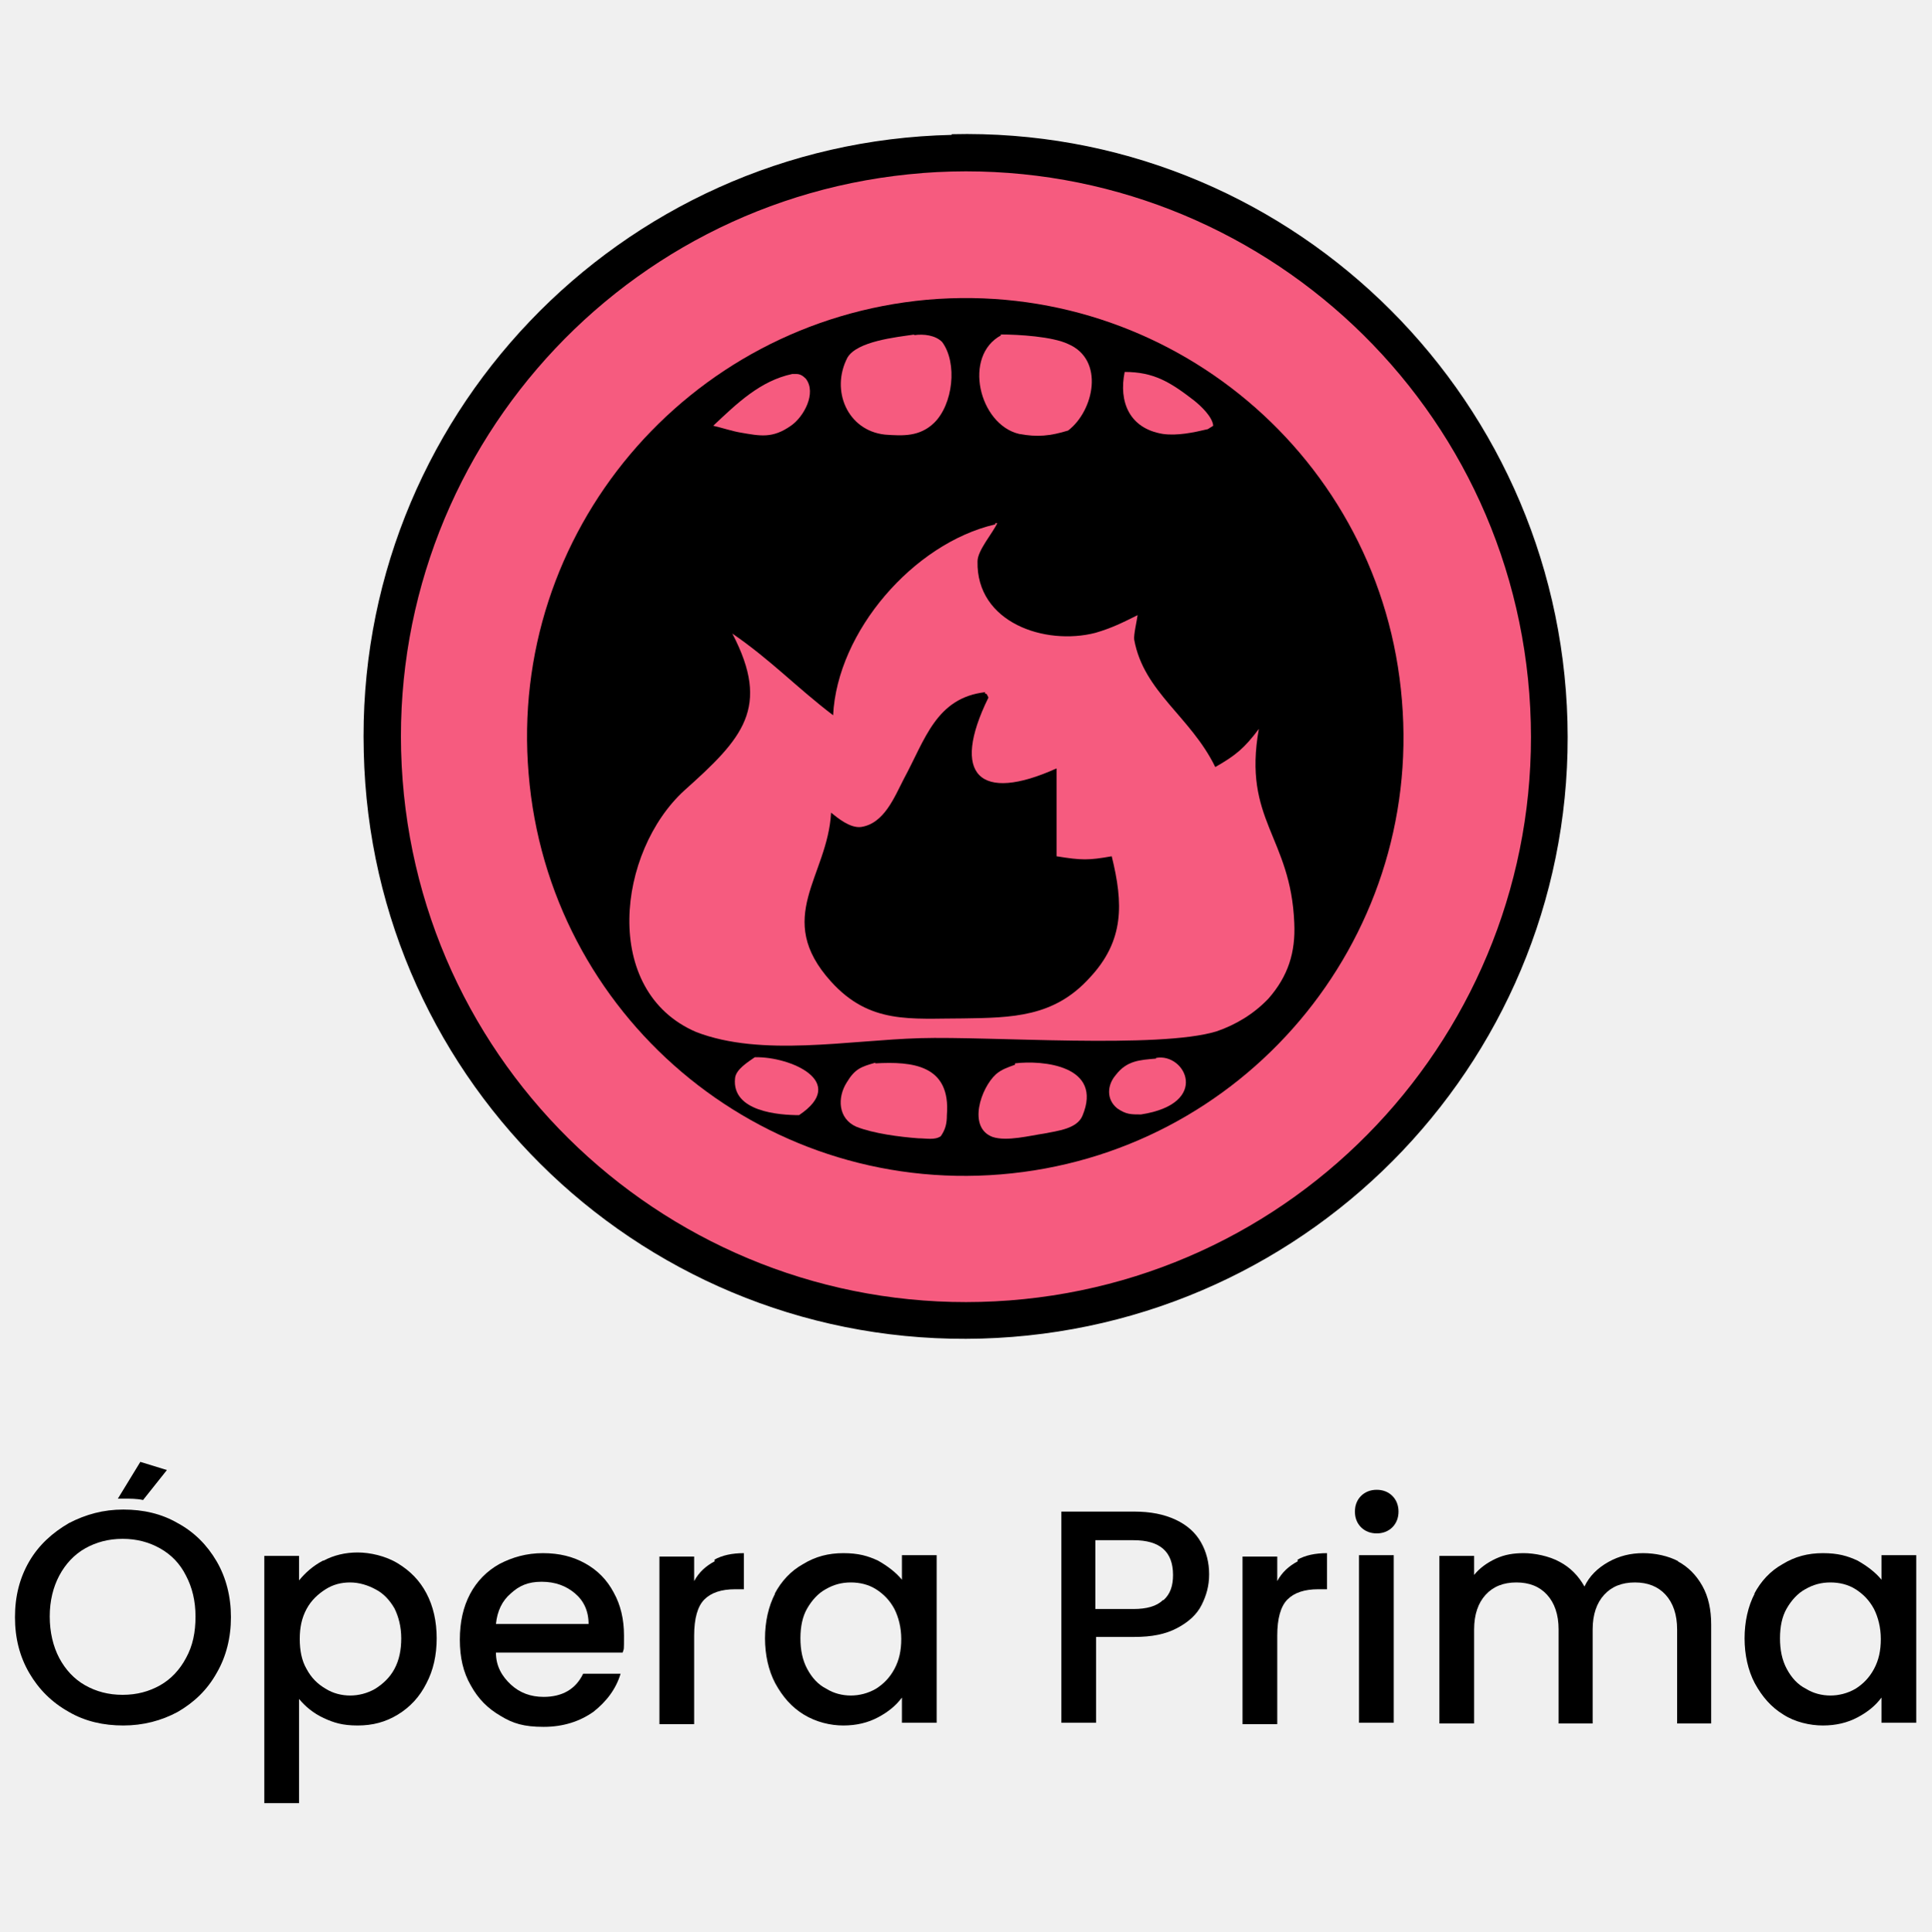
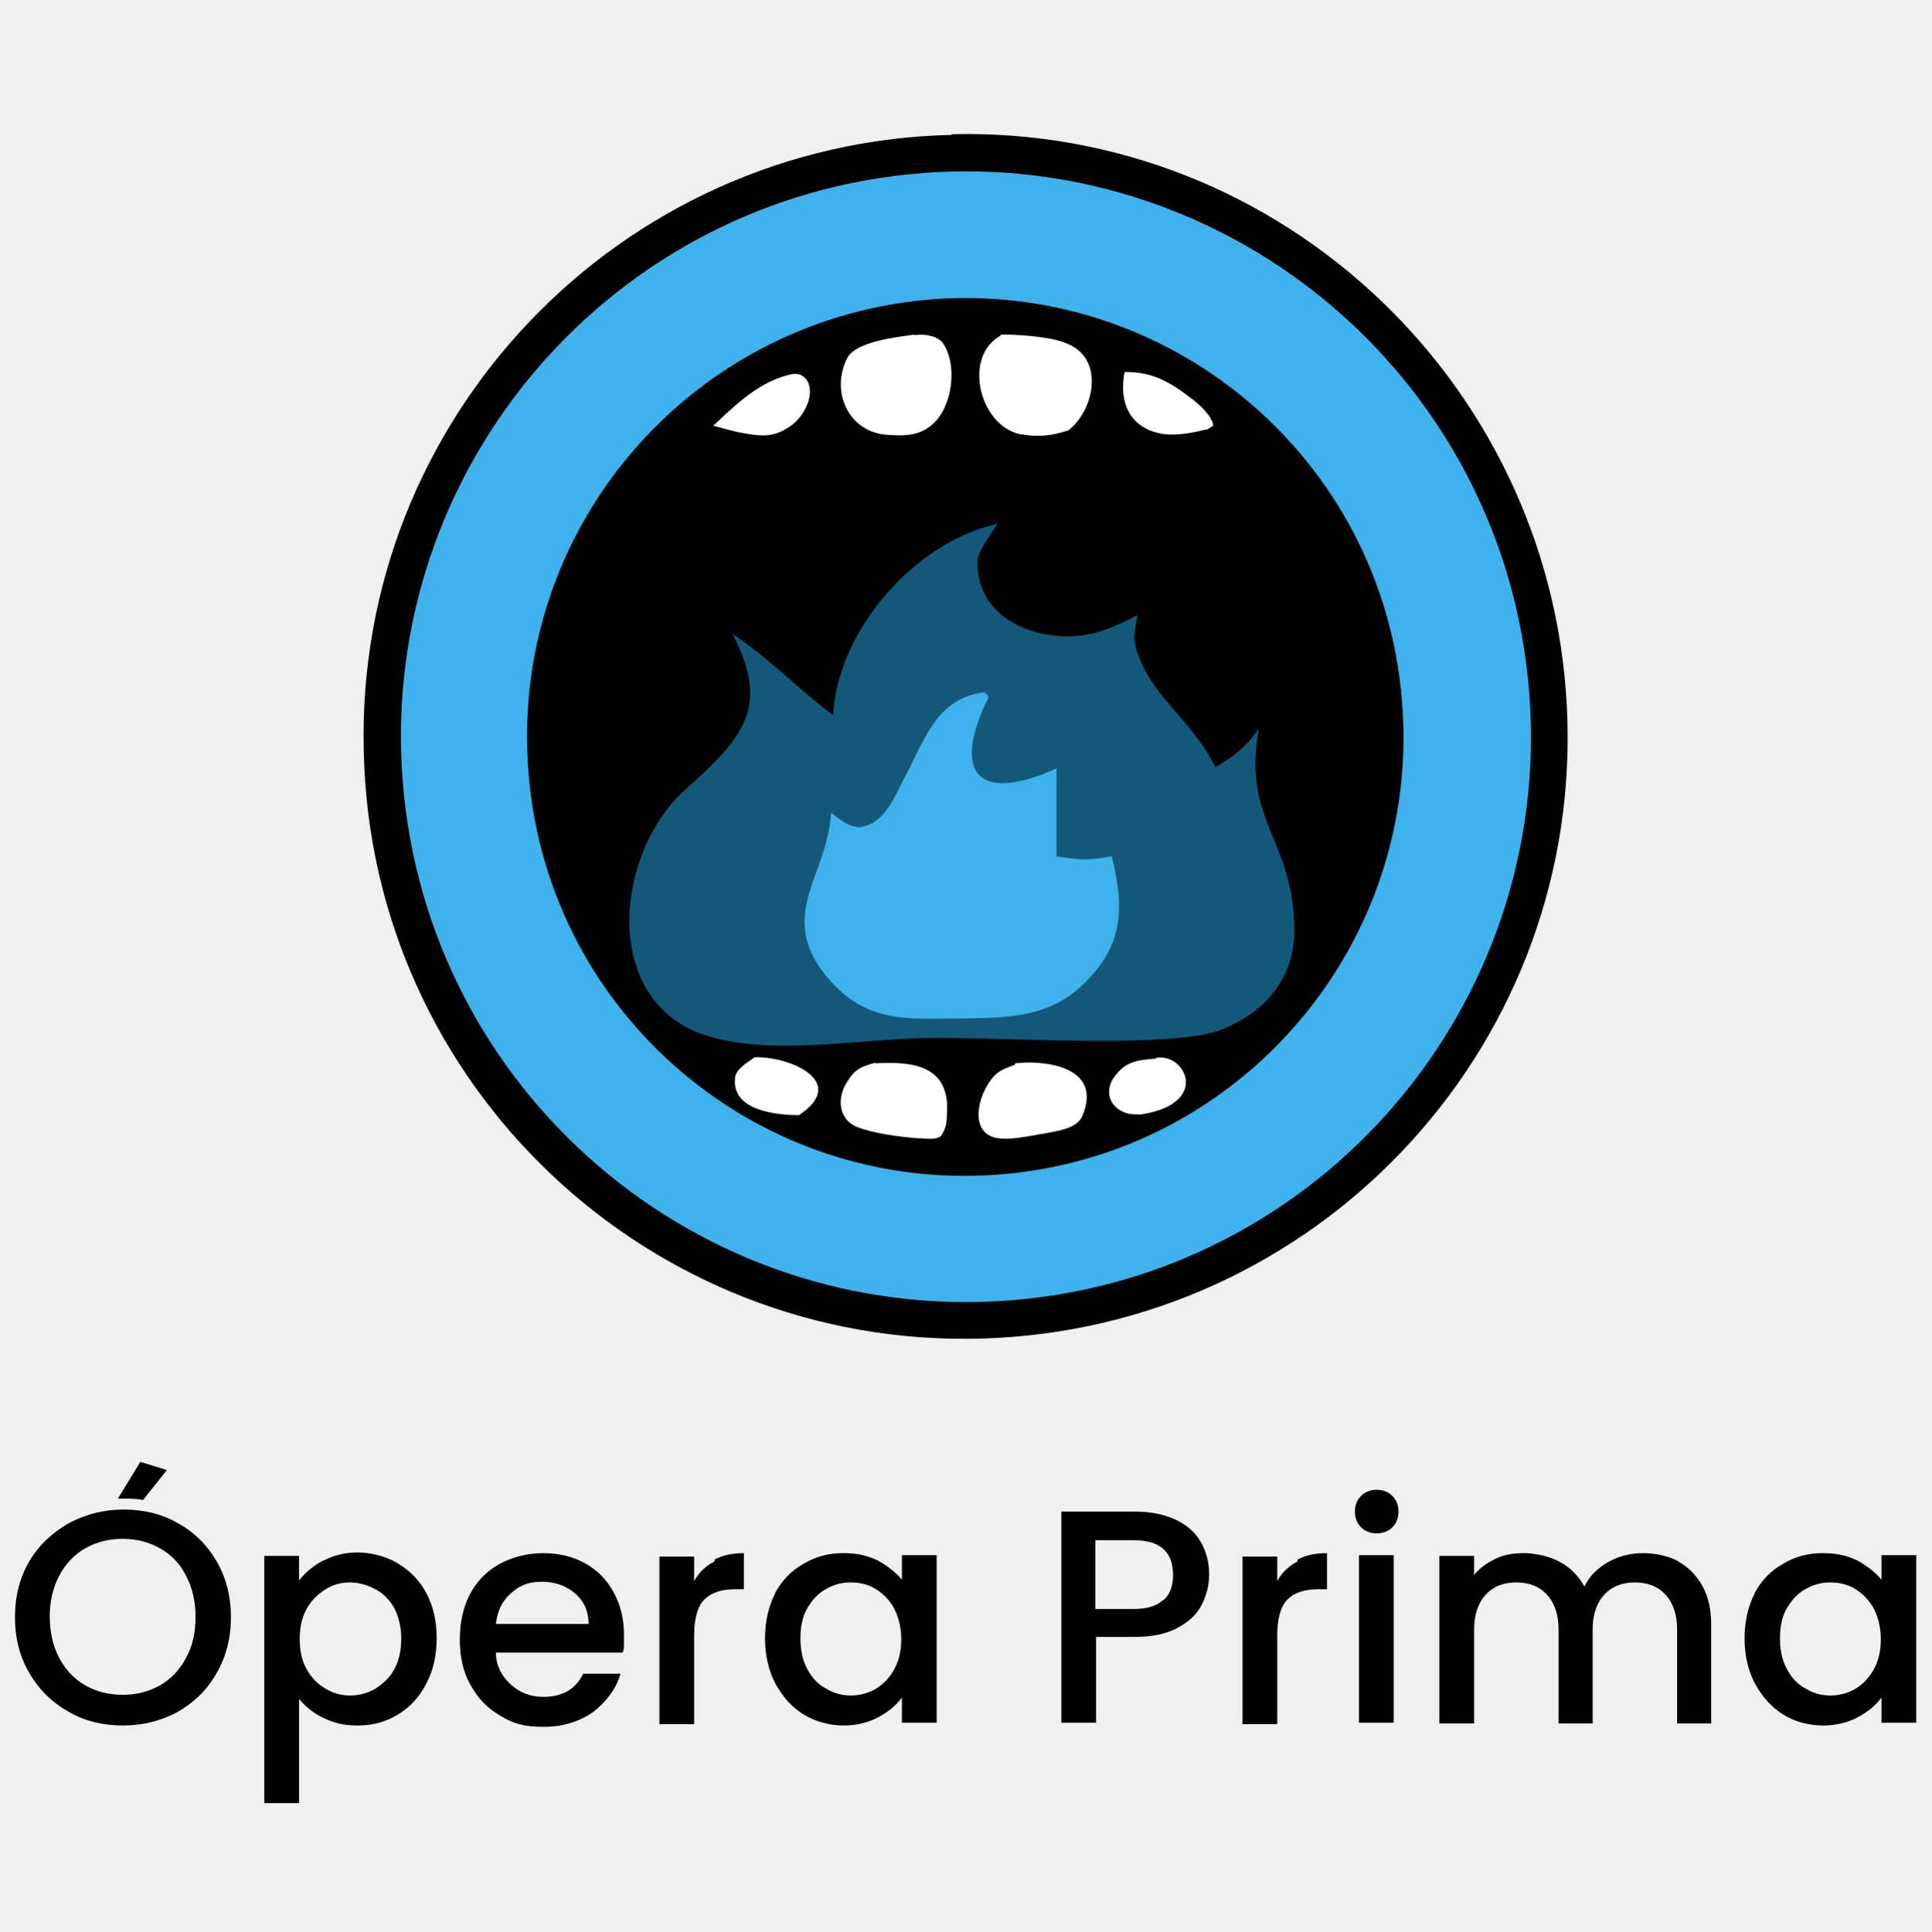
<svg xmlns="http://www.w3.org/2000/svg" id="Capa_1" version="1.1" viewBox="0 0 283.5 283.5">
  <defs>
    <style>
      .st0 {
-         fill: #f65b7f;
+         fill: #135879;
+       }
+ 
+       .st1 {
+         fill: #fff;
+       }
+ 
+       .st2 {
+         fill: #3fb2eb;
      }
    </style>
  </defs>
  <g>
    <path d="M31.8,229.2c-1.4-2.4-3.3-4.3-5.7-5.6-2.4-1.4-5.1-2-8-2s-5.5.7-8,2c-2.4,1.4-4.4,3.2-5.8,5.6-1.4,2.4-2.1,5.1-2.1,8.2s.7,5.8,2.1,8.2c1.4,2.4,3.3,4.3,5.8,5.7,2.4,1.4,5.1,2,8,2s5.6-.7,8-2c2.4-1.4,4.3-3.2,5.7-5.7,1.4-2.4,2.1-5.2,2.1-8.2s-.7-5.8-2.1-8.2ZM27.3,243.4c-.9,1.7-2.2,3.1-3.8,4-1.6.9-3.4,1.4-5.5,1.4s-3.9-.5-5.5-1.4-2.9-2.3-3.8-4c-.9-1.7-1.4-3.8-1.4-6.1s.5-4.3,1.4-6c.9-1.7,2.2-3.1,3.8-4s3.4-1.4,5.5-1.4,3.9.5,5.5,1.4,2.9,2.2,3.8,4c.9,1.7,1.4,3.7,1.4,6s-.4,4.3-1.4,6.1Z" />
    <path d="M47.5,229.1c1.5-.8,3.2-1.2,5-1.2s4.1.5,5.9,1.6c1.8,1.1,3.2,2.5,4.2,4.4s1.5,4.1,1.5,6.6-.5,4.7-1.5,6.6c-1,2-2.4,3.5-4.2,4.6s-3.7,1.6-5.9,1.6-3.5-.4-5-1.1-2.7-1.7-3.6-2.8v15.3h-5.1v-36.3h5.1v3.6c.9-1.1,2-2.1,3.5-2.9h0ZM57.9,236.1c-.7-1.2-1.6-2.2-2.8-2.8-1.1-.6-2.4-1-3.7-1s-2.5.3-3.6,1-2.1,1.6-2.8,2.9c-.7,1.3-1,2.7-1,4.4s.3,3.2,1,4.4c.7,1.3,1.6,2.2,2.8,2.9,1.1.7,2.4,1,3.6,1s2.5-.3,3.7-1c1.1-.7,2.1-1.6,2.8-2.9.7-1.3,1-2.8,1-4.5s-.4-3.2-1-4.4h0Z" />
    <path d="M91.6,242.6h-18.8c0,2,.9,3.5,2.2,4.7,1.3,1.2,2.9,1.8,4.8,1.8,2.7,0,4.7-1.1,5.8-3.4h5.5c-.7,2.3-2.1,4.1-4,5.6-2,1.4-4.4,2.2-7.3,2.2s-4.5-.5-6.3-1.6c-1.9-1.1-3.3-2.5-4.4-4.5-1.1-1.9-1.6-4.1-1.6-6.7s.5-4.8,1.5-6.7,2.5-3.4,4.3-4.4c1.9-1,4-1.6,6.4-1.6s4.4.5,6.2,1.5c1.8,1,3.2,2.4,4.2,4.3,1,1.8,1.5,3.9,1.5,6.3s0,1.8-.2,2.5h.2ZM86.4,238.4c0-1.9-.7-3.4-2-4.5s-2.9-1.7-4.9-1.7-3.3.6-4.5,1.7c-1.3,1.1-2,2.6-2.2,4.5h13.6Z" />
-     <path d="M104.8,229c1.2-.7,2.7-1,4.4-1v5.3h-1.3c-2,0-3.5.5-4.5,1.5s-1.5,2.8-1.5,5.3v13h-5.1v-24.6h5.1v3.6c.7-1.3,1.7-2.2,3-2.9v-.2Z" />
+     <path d="M104.8,229c1.2-.7,2.7-1,4.4-1v5.3h-1.3c-2,0-3.5.5-4.5,1.5s-1.5,2.8-1.5,5.3v13h-5.1v-24.6h5.1v3.6c.7-1.3,1.7-2.2,3-2.9v-.2h0Z" />
    <path d="M113.7,234c1-1.9,2.4-3.4,4.2-4.4,1.8-1.1,3.7-1.6,5.9-1.6s3.6.4,5.1,1.1c1.4.8,2.6,1.7,3.5,2.8v-3.6h5.1v24.6h-5.1v-3.7c-.9,1.2-2,2.1-3.5,2.9-1.5.8-3.2,1.2-5.1,1.2s-4-.5-5.8-1.6-3.1-2.6-4.2-4.6c-1-1.9-1.5-4.2-1.5-6.6s.5-4.7,1.5-6.6h0ZM131.3,236.2c-.7-1.3-1.6-2.2-2.7-2.9-1.1-.7-2.4-1-3.7-1s-2.5.3-3.7,1c-1.1.6-2,1.6-2.7,2.8s-1,2.7-1,4.4.3,3.2,1,4.5,1.6,2.3,2.8,2.9c1.1.7,2.4,1,3.6,1s2.5-.3,3.7-1c1.1-.7,2-1.6,2.7-2.9.7-1.3,1-2.7,1-4.4s-.4-3.2-1-4.4h0Z" />
    <path d="M176.4,235.6c-.7,1.4-1.9,2.5-3.6,3.4s-3.7,1.3-6.3,1.3h-5.6v12.6h-5.1v-31h10.7c2.4,0,4.4.4,6.1,1.2s2.9,1.9,3.7,3.3c.8,1.4,1.2,3,1.2,4.7s-.4,3.1-1.1,4.5h0ZM170.8,234.9c1-.9,1.4-2.1,1.4-3.7,0-3.4-1.9-5.1-5.8-5.1h-5.6v10.1h5.6c1.9,0,3.4-.4,4.3-1.3h.1Z" />
-     <path d="M190.4,229c1.2-.7,2.7-1,4.4-1v5.3h-1.3c-2,0-3.5.5-4.5,1.5s-1.5,2.8-1.5,5.3v13h-5.1v-24.6h5.1v3.6c.7-1.3,1.7-2.2,3-2.9v-.2Z" />
+     <path d="M190.4,229c1.2-.7,2.7-1,4.4-1v5.3h-1.3c-2,0-3.5.5-4.5,1.5s-1.5,2.8-1.5,5.3v13h-5.1v-24.6h5.1v3.6c.7-1.3,1.7-2.2,3-2.9v-.2h0Z" />
    <path d="M199.8,224.2c-.6-.6-.9-1.4-.9-2.3s.3-1.7.9-2.3,1.4-.9,2.3-.9,1.7.3,2.3.9.9,1.4.9,2.3-.3,1.7-.9,2.3-1.4.9-2.3.9-1.7-.3-2.3-.9ZM204.6,228.3v24.6h-5.1v-24.6h5.1Z" />
    <path d="M246.3,229.2c1.5.8,2.7,2,3.6,3.6s1.3,3.5,1.3,5.7v14.5h-5v-13.8c0-2.2-.6-3.9-1.7-5.1-1.1-1.2-2.6-1.8-4.5-1.8s-3.4.6-4.5,1.8-1.7,2.9-1.7,5.1v13.8h-5v-13.8c0-2.2-.6-3.9-1.7-5.1s-2.6-1.8-4.5-1.8-3.4.6-4.5,1.8-1.7,2.9-1.7,5.1v13.8h-5.1v-24.6h5.1v2.8c.8-1,1.9-1.8,3.2-2.4,1.3-.6,2.6-.8,4.1-.8s3.7.4,5.3,1.3c1.5.8,2.7,2,3.6,3.6.7-1.5,1.9-2.7,3.5-3.6s3.3-1.3,5.1-1.3,3.7.4,5.2,1.2h-.1Z" />
    <path d="M257.5,234c1-1.9,2.4-3.4,4.2-4.4,1.8-1.1,3.7-1.6,5.9-1.6s3.6.4,5.1,1.1c1.4.8,2.6,1.7,3.5,2.8v-3.6h5.1v24.6h-5.1v-3.7c-.9,1.2-2,2.1-3.5,2.9s-3.2,1.2-5.1,1.2-4.1-.5-5.8-1.6c-1.8-1.1-3.1-2.6-4.2-4.6-1-1.9-1.5-4.2-1.5-6.6s.5-4.7,1.5-6.6h-.1ZM275.1,236.2c-.7-1.3-1.6-2.2-2.7-2.9s-2.4-1-3.7-1-2.5.3-3.7,1c-1.1.6-2,1.6-2.7,2.8s-1,2.7-1,4.4.3,3.2,1,4.5,1.6,2.3,2.8,2.9c1.1.7,2.4,1,3.6,1s2.5-.3,3.7-1c1.1-.7,2-1.6,2.7-2.9.7-1.3,1-2.7,1-4.4s-.4-3.2-1-4.4h0Z" />
    <path d="M24.5,215.8l-3.5,4.4c-.9-.2-1.9-.2-2.9-.2s-.5,0-.8,0l3.3-5.4,3.9,1.2Z" />
  </g>
  <g>
    <path d="M139.7,19.7c48.7-1.2,89.1,37.5,90.4,86.2,1.3,48.7-37.2,89.2-86,90.6-48.9,1.4-89.6-37.2-90.7-86.1-1.3-48.9,37.5-89.5,86.3-90.6h0Z" />
-     <path class="st0" d="M135.4,25.4c45.7-3.5,85.6,30.7,89.1,76.4,3.5,45.7-30.7,85.6-76.3,89.1-45.7,3.5-85.6-30.7-89.1-76.4-3.5-45.7,30.7-85.6,76.4-89.1h-.1Z" />
+     <path class="st2" d="M135.4,25.4c45.7-3.5,85.6,30.7,89.1,76.4,3.5,45.7-30.7,85.6-76.3,89.1-45.7,3.5-85.6-30.7-89.1-76.4S89.8,28.9,135.5,25.4c0,0-.1,0-.1,0Z" />
    <path d="M136.1,44c35.5-3.1,66.8,23.2,69.7,58.8,3,35.5-23.4,66.7-58.9,69.6-35.4,2.9-66.4-23.4-69.3-58.8-3-35.4,23.2-66.4,58.5-69.6h0Z" />
-     <path class="st0" d="M146.1,76.8h.3c-.7,1.5-2.9,4-2.9,5.6-.2,9,9.9,12.4,17.3,10.5,2.4-.7,4-1.5,6.2-2.6-.1.8-.6,2.9-.5,3.6,1.4,7.7,8.3,11.3,11.9,18.7,3-1.7,4.3-2.8,6.4-5.6-2.4,13.4,4.7,15.8,5.2,28.5.2,4.3-.9,7.8-3.8,11.1-2.1,2.2-4.7,3.8-7.6,4.8-8.5,2.6-33.2.7-43.5,1-10.6.3-23.3,2.8-32.9-.9-14-6-11.6-26.5-1.7-35.5,8.5-7.6,12.7-12.1,7-23,5.8,4,9.3,7.8,14.8,12,.6-12.3,11.8-25.2,23.7-28h.1Z" />
-     <path d="M144.6,101.8c.3.1.2,0,.5.6-5.6,11.4-1.3,15.5,10,10.4v12.9c3.7.6,4.7.6,8.1,0,1.7,6.9,1.9,12.4-3.3,17.9-5.2,5.7-11.3,5.8-18.5,5.9-7.7,0-13.7.9-19.4-5.4-8.5-9.4-.5-15.4,0-24.8,1,.8,2.8,2.3,4.4,2.1,3.4-.5,4.9-4.4,6.3-7.1,3.1-5.7,4.7-11.9,12-12.7h-.1Z" />
-     <path class="st0" d="M146.9,49.1c2.6,0,7.6.3,9.9,1.4,5.4,2.3,3.8,9.8,0,12.7-2.6.8-4.5,1-7.2.5-5.9-1.4-8.3-11.5-2.6-14.5h-.1Z" />
-     <path class="st0" d="M134.2,49.2c1.4-.2,3.1,0,4.1,1,2.3,3.1,1.6,9.2-1.2,11.9-2.1,2-4.5,1.9-7.2,1.7-5.5-.6-8-6.5-5.5-11.3,1.4-2.4,7.1-3,9.9-3.4h-.1Z" />
-     <path class="st0" d="M128.5,156.1c5.4-.3,11.1.2,10.5,7.6,0,1.2-.2,2.1-.9,3.1-.9.6-2.1.3-3.3.3-2.7-.2-6.6-.7-9.1-1.7-2.7-1.2-2.8-4.3-1.4-6.5,1.2-2,2.1-2.3,4.2-2.9h0Z" />
-     <path class="st0" d="M149,156.1c4-.5,13,.3,9.9,7.7-.8,1.9-3.6,2.2-5.6,2.6-2.1.3-5.5,1.2-7.6.5-3.7-1.4-1.7-7.2.5-9.2.8-.7,1.7-1,2.8-1.4h0Z" />
-     <path class="st0" d="M165.1,54.6c4.3,0,6.7,1.5,10.2,4.2,1,.8,2.7,2.4,2.8,3.7l-.8.5c-2.1.5-4.5,1-6.6.7-4.9-.8-6.5-4.7-5.6-9.1Z" />
-     <path class="st0" d="M110.9,155.2c5.1-.1,13.7,3.6,6.4,8.5-2.9,0-9.9-.5-9.4-5.4.1-1.3,1.9-2.4,2.9-3.1h.1Z" />
-     <path class="st0" d="M116.3,54.9h.6c.6,0,1,.3,1.4.7,1.6,2.1-.3,5.6-2.2,6.9-2.7,1.9-4.5,1.5-7.4,1-1.2-.2-2.7-.7-4-1,3.5-3.3,6.9-6.6,11.6-7.6h0Z" />
-     <path class="st0" d="M169.7,155.3c4.3-.8,8.1,6.7-2.2,8.3-1.5,0-2.2,0-3.5-.9-1.6-1.3-1.5-3.4-.2-4.9,1.6-2.1,3.5-2.2,5.9-2.4h0Z" />
+     <path class="st0" d="M146.1,76.8h.3c-.7,1.5-2.9,4-2.9,5.6-.2,9,9.9,12.4,17.3,10.5,2.4-.7,4-1.5,6.2-2.6-.1.8-.6,2.9-.5,3.6,1.4,7.7,8.3,11.3,11.9,18.7,3-1.7,4.3-2.8,6.4-5.6-2.4,13.4,4.7,15.8,5.2,28.5.2,4.3-.9,7.8-3.8,11.1-2.1,2.2-4.7,3.8-7.6,4.8-8.5,2.6-33.2.7-43.5,1-10.6.3-23.3,2.8-32.9-.9-14-6-11.6-26.5-1.7-35.5,8.5-7.6,12.7-12.1,7-23,5.8,4,9.3,7.8,14.8,12,.6-12.3,11.8-25.2,23.7-28h.1v-.2Z" />
+     <path class="st2" d="M144.6,101.8c.3,0,.2,0,.5.6-5.6,11.4-1.3,15.5,10,10.4v12.9c3.7.6,4.7.6,8.1,0,1.7,6.9,1.9,12.4-3.3,17.9-5.2,5.7-11.3,5.8-18.5,5.9-7.7,0-13.7.9-19.4-5.4-8.5-9.4-.5-15.4,0-24.8,1,.8,2.8,2.3,4.4,2.1,3.4-.5,4.9-4.4,6.3-7.1,3.1-5.7,4.7-11.9,12-12.7h-.1v.2Z" />
+     <path class="st1" d="M146.9,49.1c2.6,0,7.6.3,9.9,1.4,5.4,2.3,3.8,9.8,0,12.7-2.6.8-4.5,1-7.2.5-5.9-1.4-8.3-11.5-2.6-14.5h-.1,0Z" />
+     <path class="st1" d="M134.2,49.2c1.4-.2,3.1,0,4.1,1,2.3,3.1,1.6,9.2-1.2,11.9-2.1,2-4.5,1.9-7.2,1.7-5.5-.6-8-6.5-5.5-11.3,1.4-2.4,7.1-3,9.9-3.4h-.1Z" />
+     <path class="st1" d="M128.5,156.1c5.4-.3,11.1.2,10.5,7.6,0,1.2-.2,2.1-.9,3.1-.9.6-2.1.3-3.3.3-2.7-.2-6.6-.7-9.1-1.7-2.7-1.2-2.8-4.3-1.4-6.5,1.2-2,2.1-2.3,4.2-2.9h0Z" />
+     <path class="st1" d="M149,156.1c4-.5,13,.3,9.9,7.7-.8,1.9-3.6,2.2-5.6,2.6-2.1.3-5.5,1.2-7.6.5-3.7-1.4-1.7-7.2.5-9.2.8-.7,1.7-1,2.8-1.4h0v-.2Z" />
+     <path class="st1" d="M165.1,54.6c4.3,0,6.7,1.5,10.2,4.2,1,.8,2.7,2.4,2.8,3.7l-.8.5c-2.1.5-4.5,1-6.6.7-4.9-.8-6.5-4.7-5.6-9.1h0Z" />
+     <path class="st1" d="M110.9,155.2c5.1-.1,13.7,3.6,6.4,8.5-2.9,0-9.9-.5-9.4-5.4,0-1.3,1.9-2.4,2.9-3.1h0Z" />
+     <path class="st1" d="M116.3,54.9h.6c.6,0,1,.3,1.4.7,1.6,2.1-.3,5.6-2.2,6.9-2.7,1.9-4.5,1.5-7.4,1-1.2-.2-2.7-.7-4-1,3.5-3.3,6.9-6.6,11.6-7.6h0Z" />
+     <path class="st1" d="M169.7,155.3c4.3-.8,8.1,6.7-2.2,8.3-1.5,0-2.2,0-3.5-.9-1.6-1.3-1.5-3.4-.2-4.9,1.6-2.1,3.5-2.2,5.9-2.4h0Z" />
  </g>
</svg>
